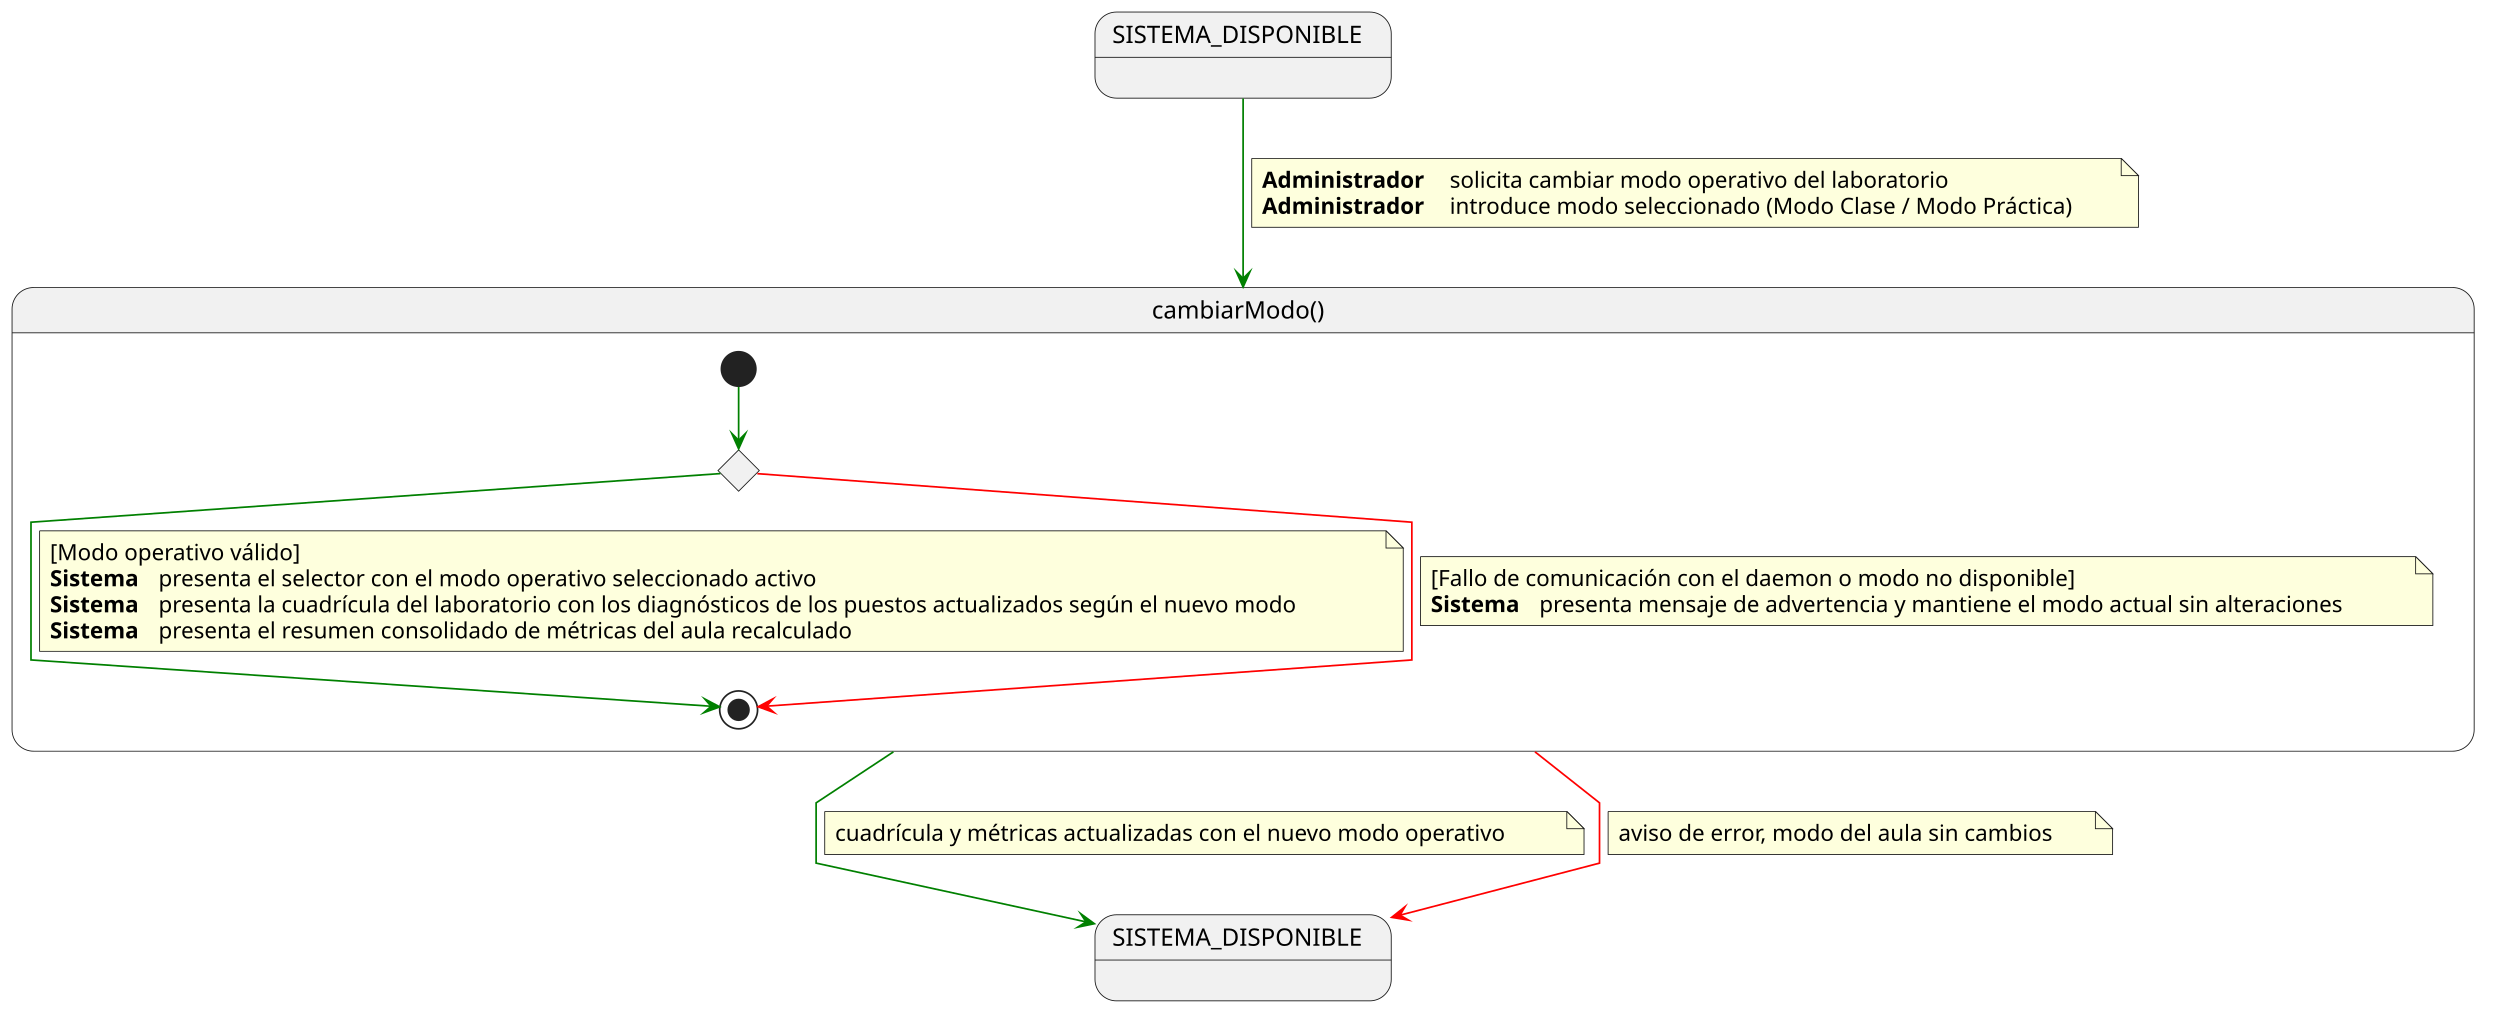
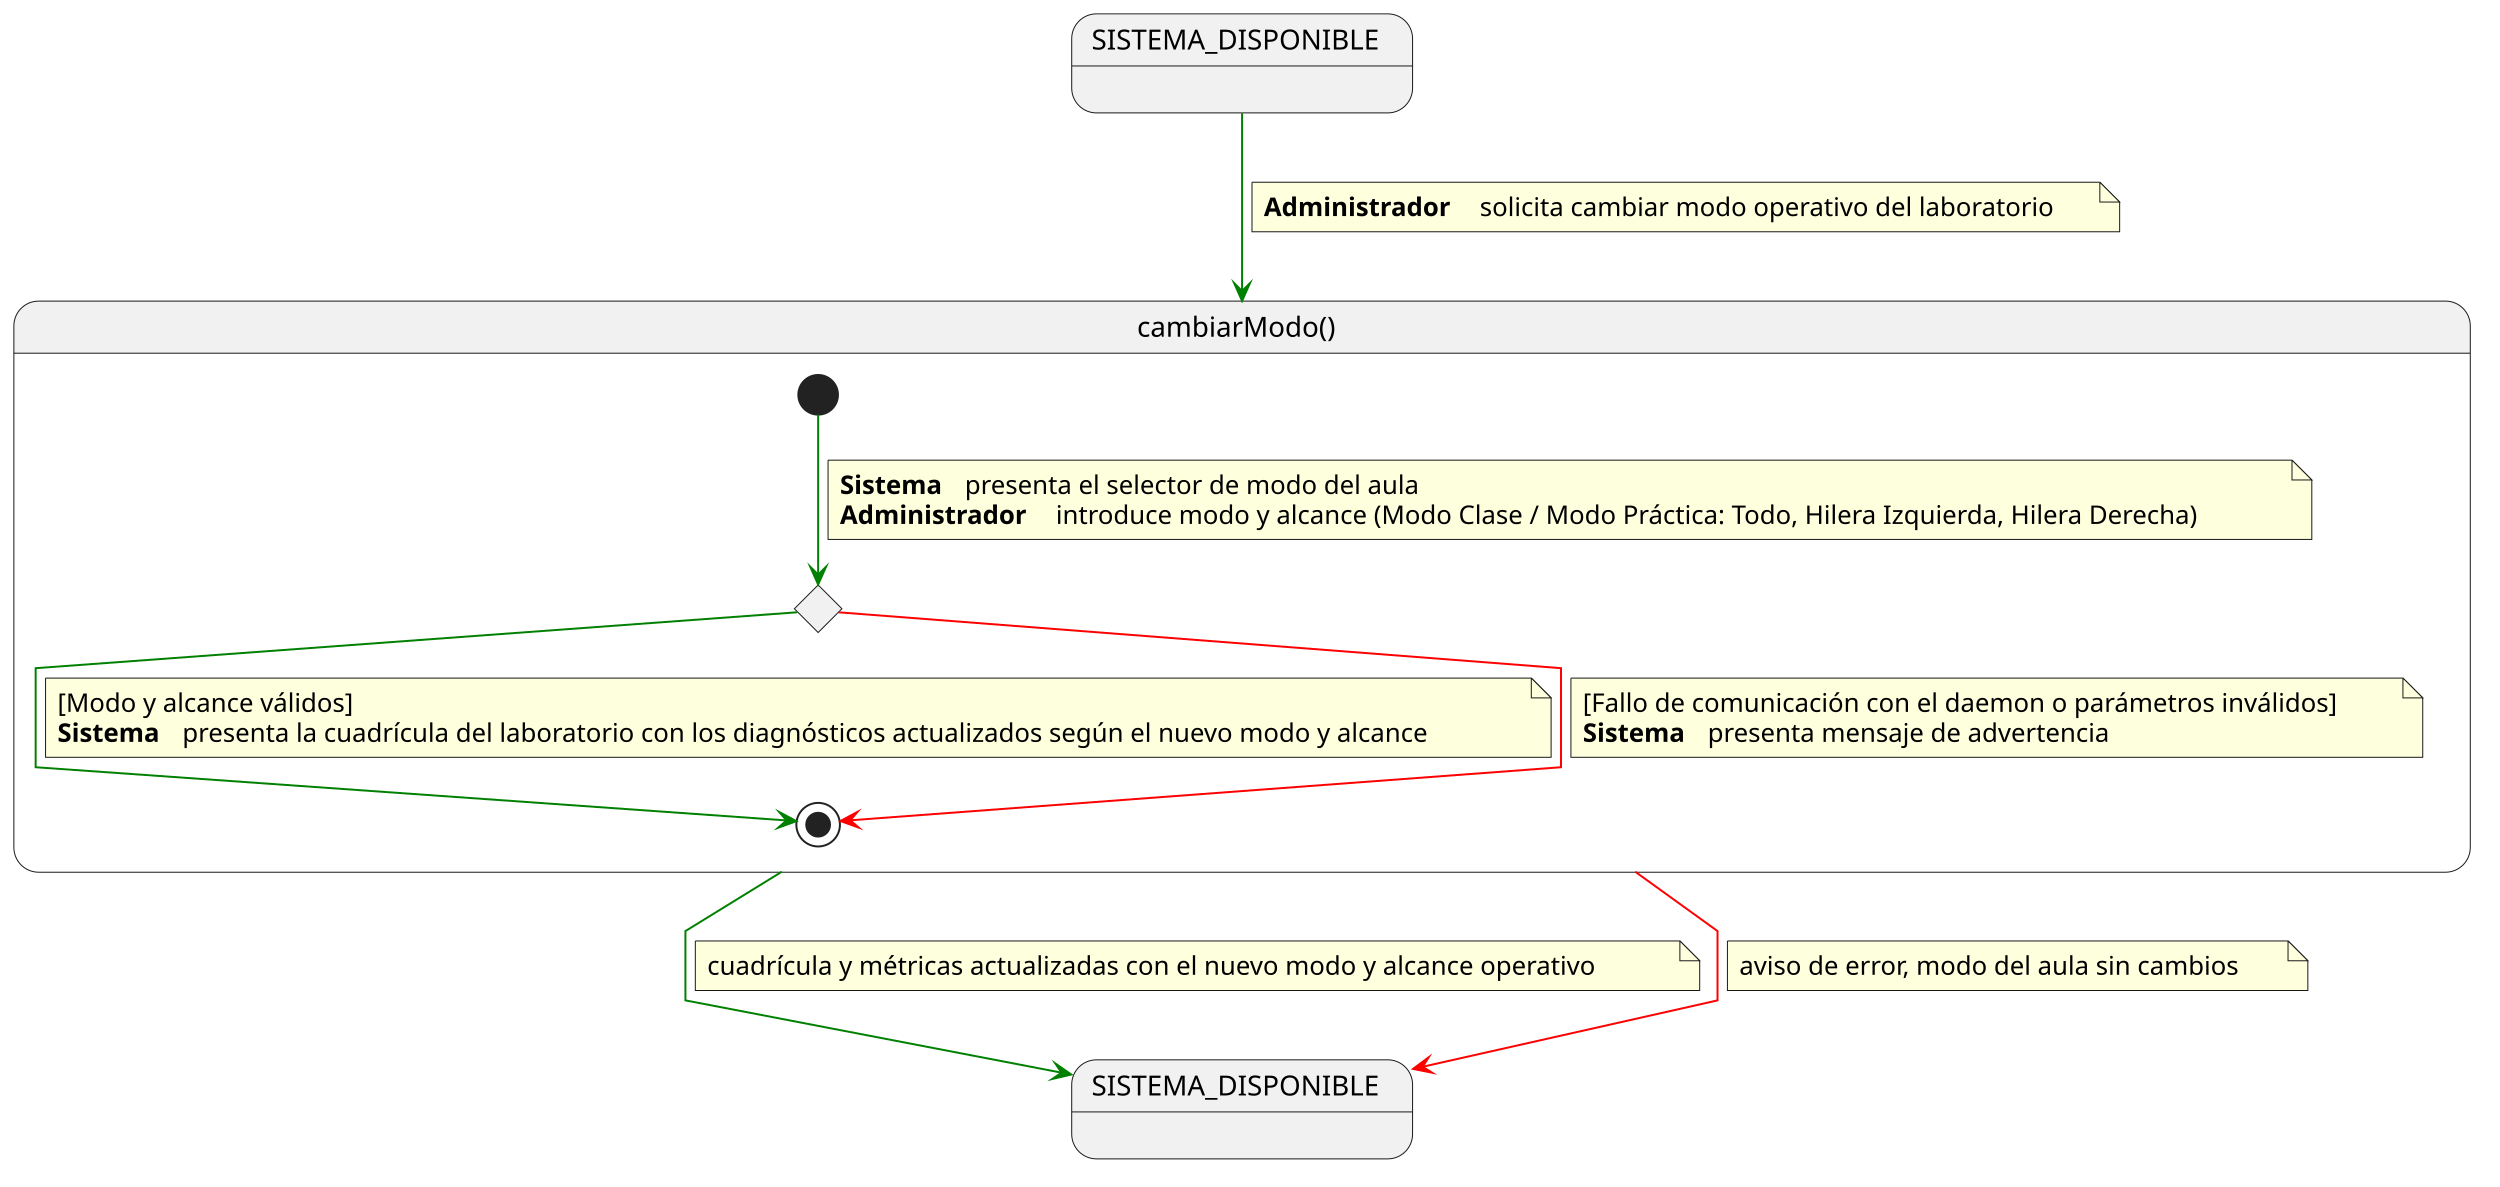
- <svg xmlns="http://www.w3.org/2000/svg" version="1.1" data-diagram-type="STATE" style="width:1452px;height:595px;background:#FFFFFF;" width="1452px" height="595px" viewBox="0 0 1452 595" zoomAndPan="magnify" preserveAspectRatio="none" contentStyleType="text/css">
+ <svg xmlns="http://www.w3.org/2000/svg" version="1.1" data-diagram-type="STATE" style="width:1262px;height:599px;background:#FFFFFF;" width="1262px" height="599px" viewBox="0 0 1262 599" zoomAndPan="magnify" preserveAspectRatio="none" contentStyleType="text/css">
  <defs />
  <g font-family="sans-serif" lengthAdjust="spacing">
    <g class="entity" data-qualified-name="SISTEMA_DISPONIBLE" id="ent0001" data-source-line="3">
-       <rect x="635.97" y="7" width="172.065" height="50" fill="#F1F1F1" style="stroke:#181818;stroke-width:0.5;" rx="12.5" ry="12.5" />
-       <line x1="635.97" y1="33.297" x2="808.035" y2="33.297" style="stroke:#181818;stroke-width:0.5;" />
-       <text x="645.97" y="24.995" fill="#000" font-size="14" textLength="152.065">SISTEMA_DISPONIBLE</text>
+       <rect x="541" y="7" width="172.065" height="50" fill="#F1F1F1" style="stroke:#181818;stroke-width:0.5;" rx="12.5" ry="12.5" />
+       <line x1="541" y1="33.297" x2="713.065" y2="33.297" style="stroke:#181818;stroke-width:0.5;" />
+       <text x="551" y="24.995" fill="#000" font-size="14" textLength="152.065">SISTEMA_DISPONIBLE</text>
    </g>
    <g class="entity" data-qualified-name="SISTEMA_DISPONIBLE_SALIDA" id="ent0002" data-source-line="4">
-       <rect x="635.97" y="531.3" width="172.065" height="50" fill="#F1F1F1" style="stroke:#181818;stroke-width:0.5;" rx="12.5" ry="12.5" />
-       <line x1="635.97" y1="557.597" x2="808.035" y2="557.597" style="stroke:#181818;stroke-width:0.5;" />
-       <text x="645.97" y="549.295" fill="#000" font-size="14" textLength="152.065">SISTEMA_DISPONIBLE</text>
+       <rect x="541" y="535" width="172.065" height="50" fill="#F1F1F1" style="stroke:#181818;stroke-width:0.5;" rx="12.5" ry="12.5" />
+       <line x1="541" y1="561.297" x2="713.065" y2="561.297" style="stroke:#181818;stroke-width:0.5;" />
+       <text x="551" y="552.995" fill="#000" font-size="14" textLength="152.065">SISTEMA_DISPONIBLE</text>
    </g>
-     <g class="entity" data-qualified-name="cambiarModo" id="ent0003" data-source-line="12">
-       <path d="M19.5,167 L1424.5,167 A12.5,12.5 0 0 1 1437,179.5 L1437,193.297 L7,193.297 L7,179.5 A12.5,12.5 0 0 1 19.5,167" fill="#F1F1F1" />
-       <rect x="7" y="167" width="1430" height="269.297" fill="none" style="stroke:#181818;stroke-width:0.5;" rx="12.5" ry="12.5" />
-       <line x1="7" y1="193.297" x2="1437" y2="193.297" style="stroke:#181818;stroke-width:0.5;" />
-       <text x="668.977" y="184.995" fill="#000" font-size="14" textLength="106.046">cambiarModo()</text>
+     <g class="entity" data-qualified-name="cambiarModo" id="ent0003" data-source-line="11">
+       <path d="M19.5,152 L1234.5,152 A12.5,12.5 0 0 1 1247,164.5 L1247,178.297 L7,178.297 L7,164.5 A12.5,12.5 0 0 1 19.5,152" fill="#F1F1F1" />
+       <rect x="7" y="152" width="1240" height="288.297" fill="none" style="stroke:#181818;stroke-width:0.5;" rx="12.5" ry="12.5" />
+       <line x1="7" y1="178.297" x2="1247" y2="178.297" style="stroke:#181818;stroke-width:0.5;" />
+       <text x="573.977" y="169.995" fill="#000" font-size="14" textLength="106.046">cambiarModo()</text>
      <g class="entity" data-qualified-name="cambiarModo.c" id="ent0004">
-         <polygon points="429,261.297,441,273.297,429,285.297,417,273.297,429,261.297" fill="#F1F1F1" style="stroke:#181818;stroke-width:0.5;stroke-linejoin:miter;stroke-miterlimit:10;" />
+         <polygon points="413,295.297,425,307.297,413,319.297,401,307.297,413,295.297" fill="#F1F1F1" style="stroke:#181818;stroke-width:0.5;stroke-linejoin:miter;stroke-miterlimit:10;" />
      </g>
-       <g class="start_entity" data-qualified-name="cambiarModo..start.cambiarModo" id="ent0006" data-source-line="16">
-         <ellipse cx="429" cy="214.297" rx="10" ry="10" fill="#222" style="stroke:#222;stroke-width:1;" />
+       <g class="start_entity" data-qualified-name="cambiarModo..start.cambiarModo" id="ent0006" data-source-line="15">
+         <ellipse cx="413" cy="199.297" rx="10" ry="10" fill="#222" style="stroke:#222;stroke-width:1;" />
      </g>
-       <g class="end_entity" data-qualified-name="cambiarModo..end.cambiarModo" id="ent0008" data-source-line="18">
-         <ellipse cx="429" cy="412.297" rx="11" ry="11" fill="none" style="stroke:#222;stroke-width:1;" />
-         <ellipse cx="429" cy="412.297" rx="6" ry="6" fill="#222" style="stroke:#222;stroke-width:1;" />
+       <g class="end_entity" data-qualified-name="cambiarModo..end.cambiarModo" id="ent0008" data-source-line="21">
+         <ellipse cx="413" cy="416.297" rx="11" ry="11" fill="none" style="stroke:#222;stroke-width:1;" />
+         <ellipse cx="413" cy="416.297" rx="6" ry="6" fill="#222" style="stroke:#222;stroke-width:1;" />
      </g>
-       <g class="link" data-entity-1="ent0006" data-entity-2="ent0004" id="lnk7" data-source-line="16" data-link-type="dependency">
-         <path d="M429,224.707 C429,234.577 429,245.087 429,255.707" style="stroke:#008000;stroke-width:1;" fill="none" id="*start*cambiarModo-to-c" />
-         <polygon points="429,260.707,433,251.707,429,255.707,425,251.707,429,260.707" fill="#008000" style="stroke:#008000;stroke-width:1;stroke-linejoin:miter;stroke-miterlimit:10;" />
+       <g class="link" data-entity-1="ent0006" data-entity-2="ent0004" id="lnk7" data-source-line="15" data-link-type="dependency">
+         <path d="M413,209.337 C413,228.657 413,268.957 413,290.077" style="stroke:#008000;stroke-width:1;" fill="none" id="*start*cambiarModo-to-c" />
+         <polygon points="413,295.077,417,286.077,413,290.077,409,286.077,413,295.077" fill="#008000" style="stroke:#008000;stroke-width:1;stroke-linejoin:miter;stroke-miterlimit:10;" />
+         <path d="M418,232.297 L418,272.297 L1167,272.297 L1167,242.297 L1157,232.297 L418,232.297" style="stroke:#181818;stroke-width:0.5;" fill="#FEFFDD" />
+         <path d="M1157,232.297 L1157,242.297 L1167,242.297 L1157,232.297" style="stroke:#181818;stroke-width:0.5;" fill="#FEFFDD" />
+         <text x="424" y="249.364" fill="#000" font-size="13" textLength="58.906" font-weight="700">Sistema</text>
+         <text x="487.039" y="249.364" fill="#000" font-size="13" textLength="246.714">presenta el selector de modo del aula</text>
+         <text x="424" y="264.497" fill="#000" font-size="13" textLength="104.863" font-weight="700">Administrador</text>
+         <text x="532.996" y="264.497" fill="#000" font-size="13" textLength="619.404">introduce modo y alcance (Modo Clase / Modo Práctica: Todo, Hilera Izquierda, Hilera Derecha)</text>
      </g>
-       <g class="link" data-entity-1="ent0004" data-entity-2="ent0008" id="lnk9" data-source-line="18" data-link-type="dependency">
-         <path d="M418.43,275.047 C354.1,279.587 18,303.297 18,303.297 C18,303.297 18,383.297 18,383.297 C18,383.297 347.662,405.757 413.022,410.207" style="stroke:#008000;stroke-width:1;" fill="none" id="c-to-*end*cambiarModo" />
-         <polygon points="418.01,410.547,409.302,405.945,413.022,410.207,408.759,413.926,418.01,410.547" fill="#008000" style="stroke:#008000;stroke-width:1;stroke-linejoin:miter;stroke-miterlimit:10;" />
-         <path d="M23,308.297 L23,378.297 L815,378.297 L815,318.297 L805,308.297 L23,308.297" style="stroke:#181818;stroke-width:0.5;" fill="#FEFFDD" />
-         <path d="M805,308.297 L805,318.297 L815,318.297 L805,308.297" style="stroke:#181818;stroke-width:0.5;" fill="#FEFFDD" />
-         <text x="29" y="325.364" fill="#000" font-size="13" textLength="154.743">[Modo operativo válido]</text>
-         <text x="29" y="340.497" fill="#000" font-size="13" textLength="58.906" font-weight="700">Sistema</text>
-         <text x="92.039" y="340.497" fill="#000" font-size="13" textLength="412.026">presenta el selector con el modo operativo seleccionado activo</text>
-         <text x="29" y="355.629" fill="#000" font-size="13" textLength="58.906" font-weight="700">Sistema</text>
-         <text x="92.039" y="355.629" fill="#000" font-size="13" textLength="708.125">presenta la cuadrícula del laboratorio con los diagnósticos de los puestos actualizados según el nuevo modo</text>
-         <text x="29" y="370.762" fill="#000" font-size="13" textLength="58.906" font-weight="700">Sistema</text>
-         <text x="92.039" y="370.762" fill="#000" font-size="13" textLength="433.043">presenta el resumen consolidado de métricas del aula recalculado</text>
+       <g class="link" data-entity-1="ent0004" data-entity-2="ent0008" id="lnk9" data-source-line="21" data-link-type="dependency">
+         <path d="M402.43,309.077 C339.62,313.687 18,337.297 18,337.297 C18,337.297 18,387.297 18,387.297 C18,387.297 333.243,409.643 397.033,414.163" style="stroke:#008000;stroke-width:1;" fill="none" id="c-to-*end*cambiarModo" />
+         <polygon points="402.02,414.517,393.325,409.891,397.033,414.163,392.76,417.871,402.02,414.517" fill="#008000" style="stroke:#008000;stroke-width:1;stroke-linejoin:miter;stroke-miterlimit:10;" />
+         <path d="M23,342.297 L23,382.297 L783,382.297 L783,352.297 L773,342.297 L23,342.297" style="stroke:#181818;stroke-width:0.5;" fill="#FEFFDD" />
+         <path d="M773,342.297 L773,352.297 L783,352.297 L773,342.297" style="stroke:#181818;stroke-width:0.5;" fill="#FEFFDD" />
+         <text x="29" y="359.364" fill="#000" font-size="13" textLength="161.548">[Modo y alcance válidos]</text>
+         <text x="29" y="374.497" fill="#000" font-size="13" textLength="58.906" font-weight="700">Sistema</text>
+         <text x="92.039" y="374.497" fill="#000" font-size="13" textLength="676.089">presenta la cuadrícula del laboratorio con los diagnósticos actualizados según el nuevo modo y alcance</text>
      </g>
-       <g class="link" data-entity-1="ent0004" data-entity-2="ent0008" id="lnk10" data-source-line="26" data-link-type="dependency">
-         <path d="M439.87,275.107 C503.02,279.787 820,303.297 820,303.297 C820,303.297 820,383.297 820,383.297 C820,383.297 509.377,405.54 445.267,410.13" style="stroke:#F00;stroke-width:1;" fill="none" id="c-to-*end*cambiarModo-1" />
-         <polygon points="440.28,410.487,449.543,413.834,445.267,410.13,448.971,405.854,440.28,410.487" fill="#F00" style="stroke:#F00;stroke-width:1;stroke-linejoin:miter;stroke-miterlimit:10;" />
-         <path d="M825,323.297 L825,363.297 L1413,363.297 L1413,333.297 L1403,323.297 L825,323.297" style="stroke:#181818;stroke-width:0.5;" fill="#FEFFDD" />
-         <path d="M1403,323.297 L1403,333.297 L1413,333.297 L1403,323.297" style="stroke:#181818;stroke-width:0.5;" fill="#FEFFDD" />
-         <text x="831" y="340.364" fill="#000" font-size="13" textLength="399.674">[Fallo de comunicación con el daemon o modo no disponible]</text>
-         <text x="831" y="355.497" fill="#000" font-size="13" textLength="58.906" font-weight="700">Sistema</text>
-         <text x="894.039" y="355.497" fill="#000" font-size="13" textLength="504.105">presenta mensaje de advertencia y mantiene el modo actual sin alteraciones</text>
+       <g class="link" data-entity-1="ent0004" data-entity-2="ent0008" id="lnk10" data-source-line="27" data-link-type="dependency">
+         <path d="M423.42,309.107 C483.99,313.787 788,337.297 788,337.297 C788,337.297 788,387.297 788,387.297 C788,387.297 491.606,409.425 429.206,414.085" style="stroke:#F00;stroke-width:1;" fill="none" id="c-to-*end*cambiarModo-1" />
+         <polygon points="424.22,414.457,433.493,417.776,429.206,414.085,432.897,409.798,424.22,414.457" fill="#F00" style="stroke:#F00;stroke-width:1;stroke-linejoin:miter;stroke-miterlimit:10;" />
+         <path d="M793,342.297 L793,382.297 L1223,382.297 L1223,352.297 L1213,342.297 L793,342.297" style="stroke:#181818;stroke-width:0.5;" fill="#FEFFDD" />
+         <path d="M1213,342.297 L1213,352.297 L1223,352.297 L1213,342.297" style="stroke:#181818;stroke-width:0.5;" fill="#FEFFDD" />
+         <text x="799" y="359.364" fill="#000" font-size="13" textLength="409.043">[Fallo de comunicación con el daemon o parámetros inválidos]</text>
+         <text x="799" y="374.497" fill="#000" font-size="13" textLength="58.906" font-weight="700">Sistema</text>
+         <text x="862.039" y="374.497" fill="#000" font-size="13" textLength="218.88">presenta mensaje de advertencia</text>
      </g>
    </g>
    <g class="link" data-entity-1="ent0001" data-entity-2="ent0003" id="lnk5" data-source-line="6" data-link-type="dependency">
-       <path d="M722,57.23 C722,82.64 722,119.67 722,161.71" style="stroke:#008000;stroke-width:1;" fill="none" id="SISTEMA_DISPONIBLE-to-cambiarModo" />
-       <polygon points="722,166.71,726,157.71,722,161.71,718,157.71,722,166.71" fill="#008000" style="stroke:#008000;stroke-width:1;stroke-linejoin:miter;stroke-miterlimit:10;" />
-       <path d="M727,92 L727,132 L1242,132 L1242,102 L1232,92 L727,92" style="stroke:#181818;stroke-width:0.5;" fill="#FEFFDD" />
-       <path d="M1232,92 L1232,102 L1242,102 L1232,92" style="stroke:#181818;stroke-width:0.5;" fill="#FEFFDD" />
-       <text x="733" y="109.067" fill="#000" font-size="13" textLength="104.863" font-weight="700">Administrador</text>
-       <text x="841.996" y="109.067" fill="#000" font-size="13" textLength="308.998">solicita cambiar modo operativo del laboratorio</text>
-       <text x="733" y="124.2" fill="#000" font-size="13" textLength="104.863" font-weight="700">Administrador</text>
-       <text x="841.996" y="124.2" fill="#000" font-size="13" textLength="385.106">introduce modo seleccionado (Modo Clase / Modo Práctica)</text>
+       <path d="M627,57.18 C627,79.66 627,110.14 627,146.9" style="stroke:#008000;stroke-width:1;" fill="none" id="SISTEMA_DISPONIBLE-to-cambiarModo" />
+       <polygon points="627,151.9,631,142.9,627,146.9,623,142.9,627,151.9" fill="#008000" style="stroke:#008000;stroke-width:1;stroke-linejoin:miter;stroke-miterlimit:10;" />
+       <path d="M632,92 L632,117 L1070,117 L1070,102 L1060,92 L632,92" style="stroke:#181818;stroke-width:0.5;" fill="#FEFFDD" />
+       <path d="M1060,92 L1060,102 L1070,102 L1060,92" style="stroke:#181818;stroke-width:0.5;" fill="#FEFFDD" />
+       <text x="638" y="109.067" fill="#000" font-size="13" textLength="104.863" font-weight="700">Administrador</text>
+       <text x="746.996" y="109.067" fill="#000" font-size="13" textLength="308.998">solicita cambiar modo operativo del laboratorio</text>
    </g>
-     <g class="link" data-entity-1="ent0003" data-entity-2="ent0002" id="lnk11" data-source-line="33" data-link-type="dependency">
-       <path d="M518.91,436.66 C492.28,454.24 474,466.3 474,466.3 C474,466.3 474,501.3 474,501.3 C474,501.3 559.155,519.836 630.725,535.426" style="stroke:#008000;stroke-width:1;" fill="none" id="cambiarModo-to-SISTEMA_DISPONIBLE_SALIDA" />
-       <polygon points="635.61,536.49,627.668,530.666,630.725,535.426,625.965,538.483,635.61,536.49" fill="#008000" style="stroke:#008000;stroke-width:1;stroke-linejoin:miter;stroke-miterlimit:10;" />
-       <path d="M479,471.3 L479,496.3 L920,496.3 L920,481.3 L910,471.3 L479,471.3" style="stroke:#181818;stroke-width:0.5;" fill="#FEFFDD" />
-       <path d="M910,471.3 L910,481.3 L920,481.3 L910,471.3" style="stroke:#181818;stroke-width:0.5;" fill="#FEFFDD" />
-       <text x="485" y="488.367" fill="#000" font-size="13" textLength="420.069">cuadrícula y métricas actualizadas con el nuevo modo operativo</text>
+     <g class="link" data-entity-1="ent0003" data-entity-2="ent0002" id="lnk11" data-source-line="34" data-link-type="dependency">
+       <path d="M394.63,440.06 C365.68,457.88 346,470 346,470 C346,470 346,505 346,505 C346,505 453.27,525.617 535.87,541.487" style="stroke:#008000;stroke-width:1;" fill="none" id="cambiarModo-to-SISTEMA_DISPONIBLE_SALIDA" />
+       <polygon points="540.78,542.43,532.696,536.804,535.87,541.487,531.187,544.66,540.78,542.43" fill="#008000" style="stroke:#008000;stroke-width:1;stroke-linejoin:miter;stroke-miterlimit:10;" />
+       <path d="M351,475 L351,500 L858,500 L858,485 L848,475 L351,475" style="stroke:#181818;stroke-width:0.5;" fill="#FEFFDD" />
+       <path d="M848,475 L848,485 L858,485 L848,475" style="stroke:#181818;stroke-width:0.5;" fill="#FEFFDD" />
+       <text x="357" y="492.067" fill="#000" font-size="13" textLength="486.104">cuadrícula y métricas actualizadas con el nuevo modo y alcance operativo</text>
    </g>
-     <g class="link" data-entity-1="ent0003" data-entity-2="ent0002" id="lnk12" data-source-line="38" data-link-type="dependency">
-       <path d="M891.51,436.66 C913.74,454.24 929,466.3 929,466.3 C929,466.3 929,501.3 929,501.3 C929,501.3 869.928,516.708 813.128,531.528" style="stroke:#F00;stroke-width:1;" fill="none" id="cambiarModo-to-SISTEMA_DISPONIBLE_SALIDA-1" />
-       <polygon points="808.29,532.79,818.008,534.388,813.128,531.528,815.989,526.647,808.29,532.79" fill="#F00" style="stroke:#F00;stroke-width:1;stroke-linejoin:miter;stroke-miterlimit:10;" />
-       <path d="M934,471.3 L934,496.3 L1227,496.3 L1227,481.3 L1217,471.3 L934,471.3" style="stroke:#181818;stroke-width:0.5;" fill="#FEFFDD" />
-       <path d="M1217,471.3 L1217,481.3 L1227,481.3 L1217,471.3" style="stroke:#181818;stroke-width:0.5;" fill="#FEFFDD" />
-       <text x="940" y="488.367" fill="#000" font-size="13" textLength="272.752">aviso de error, modo del aula sin cambios</text>
+     <g class="link" data-entity-1="ent0003" data-entity-2="ent0002" id="lnk12" data-source-line="39" data-link-type="dependency">
+       <path d="M825.47,440.06 C850.19,457.88 867,470 867,470 C867,470 867,505 867,505 C867,505 786.988,523.002 718.188,538.482" style="stroke:#F00;stroke-width:1;" fill="none" id="cambiarModo-to-SISTEMA_DISPONIBLE_SALIDA-1" />
+       <polygon points="713.31,539.58,722.969,541.507,718.188,538.482,721.212,533.702,713.31,539.58" fill="#F00" style="stroke:#F00;stroke-width:1;stroke-linejoin:miter;stroke-miterlimit:10;" />
+       <path d="M872,475 L872,500 L1165,500 L1165,485 L1155,475 L872,475" style="stroke:#181818;stroke-width:0.5;" fill="#FEFFDD" />
+       <path d="M1155,475 L1155,485 L1165,485 L1155,475" style="stroke:#181818;stroke-width:0.5;" fill="#FEFFDD" />
+       <text x="878" y="492.067" fill="#000" font-size="13" textLength="272.752">aviso de error, modo del aula sin cambios</text>
    </g>
  </g>
</svg>
